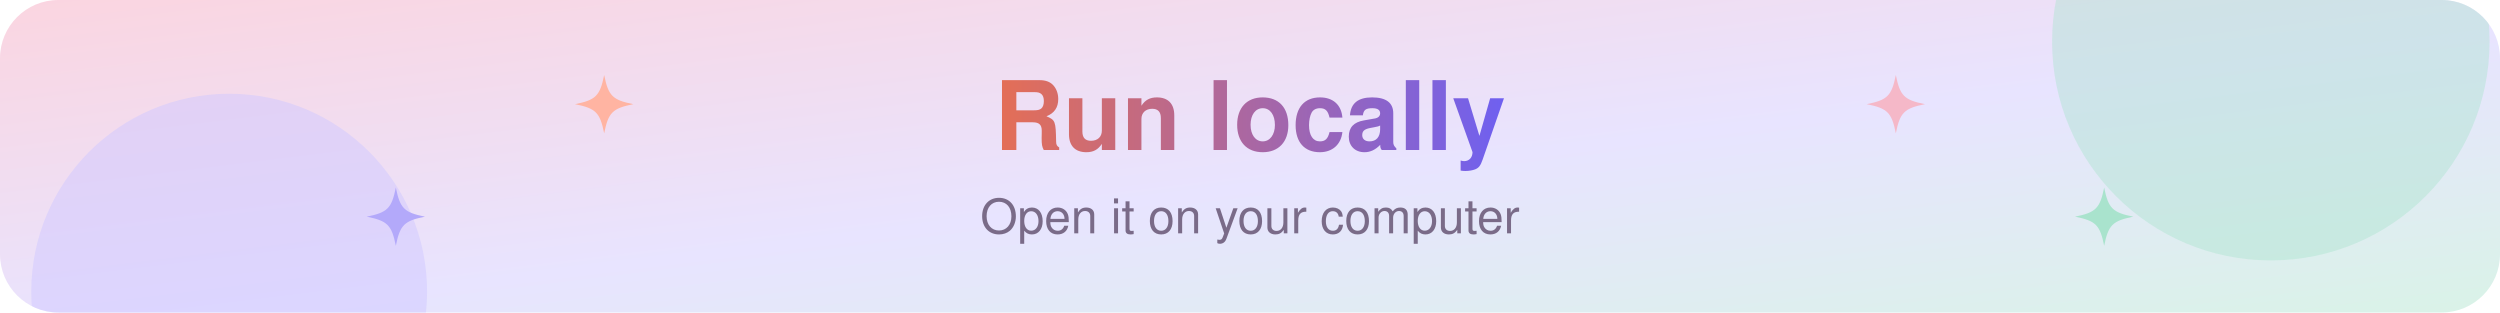
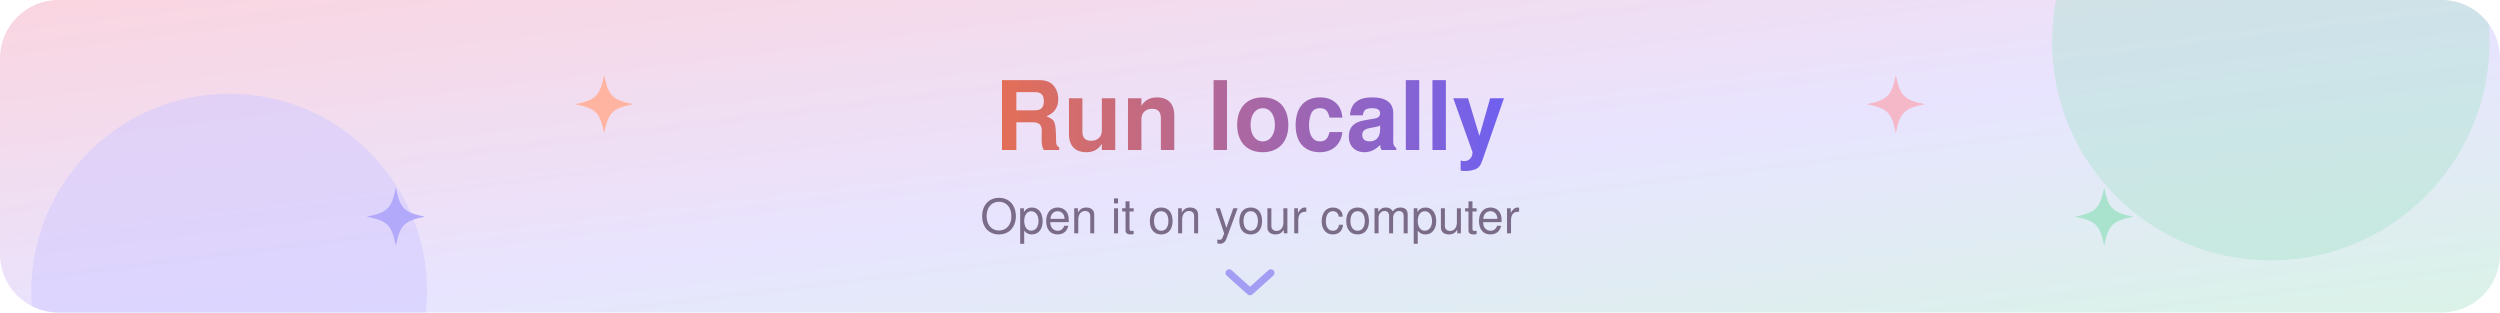
<svg xmlns="http://www.w3.org/2000/svg" viewBox="0 0 1200 150" width="1200" height="150" role="img" aria-label="Run locally">
  <defs>
    <linearGradient id="bg" x1="0" y1="0" x2="1" y2="1">
      <stop offset="0" stop-color="#FBD5E0" />
      <stop offset=".55" stop-color="#E8E4FF" />
      <stop offset="1" stop-color="#D9F3E7" />
    </linearGradient>
    <linearGradient id="t" x1="0" y1="0" x2="1" y2="0">
      <stop offset="0" stop-color="#E36E57" />
      <stop offset="1" stop-color="#6F60F0" />
    </linearGradient>
    <clipPath id="c">
      <rect width="1200" height="150" rx="28" />
    </clipPath>
    <path id="s" d="M0-14C2-4 4-2 14 0 4 2 2 4 0 14-2 4-4 2-14 0-4-2-2-4 0-14Z" />
    <path id="pin" d="M0 0C-5-9-22-20-22-37a22 22 0 0 1 44 0C22-20 5-9 0 0Z" />
  </defs>
  <style>
.blob{animation:drift 11s ease-in-out infinite alternate}.b2{animation-duration:14s;animation-direction:alternate-reverse}.b3{animation-duration:17s}
.bob{animation:bob 3.4s ease-in-out infinite}.d1{animation-delay:-.9s}.d2{animation-delay:-1.8s}.d3{animation-delay:-2.6s}
.walk{stroke-dasharray:3 15;animation:walk 3s linear infinite}
.tw{animation:tw 3.2s ease-in-out infinite}.t2{animation-delay:-1s}.t3{animation-delay:-2s}
.rise{animation:rise .9s ease-out both}.r2{animation-delay:.2s}
@keyframes drift{to{transform:translate(40px,-20px) scale(1.12)}}
@keyframes bob{0%,100%{transform:translateY(0)}50%{transform:translateY(-10px)}}
@keyframes walk{to{stroke-dashoffset:-54}}
@keyframes tw{0%,100%{opacity:.35}50%{opacity:1}}
@keyframes rise{from{opacity:0;transform:translateY(16px)}}
@media (prefers-reduced-motion:reduce){*{animation:none!important}}
</style>
  <g clip-path="url(#c)">
    <rect width="1200" height="150" fill="url(#bg)" />
    <circle class="blob" cx="110" cy="140" r="95" fill="#CFC8FF" opacity=".5" />
    <circle class="blob b2" cx="1090" cy="20" r="105" fill="#A9E3CD" opacity=".42" />
    <use class="tw" href="#s" x="290" y="50" fill="#FFB4A2" />
    <use class="tw t2" href="#s" x="190" y="104" fill="#B3A9FA" />
    <use class="tw t3" href="#s" x="910" y="50" fill="#F5B8C8" />
    <use class="tw" href="#s" x="1010" y="104" fill="#A9E3CD" />
    <g font-family="-apple-system,BlinkMacSystemFont,'Segoe UI',Helvetica,Arial,sans-serif" text-anchor="middle">
      <text x="600" y="72.0" font-size="46" font-weight="800" fill="url(#t)">Run locally</text>
      <text x="600" y="112.0" font-size="23" fill="#7A6B88">Open it on your computer</text>
    </g>
+     <g transform="translate(600 136)">
+       <g class="bob">
+         <path d="M-10-5l10 9 10-9" fill="none" stroke="#6F60F0" stroke-opacity=".55" stroke-width="3.5" stroke-linecap="round" stroke-linejoin="round" />
+       </g>
+     </g>
  </g>
</svg>
